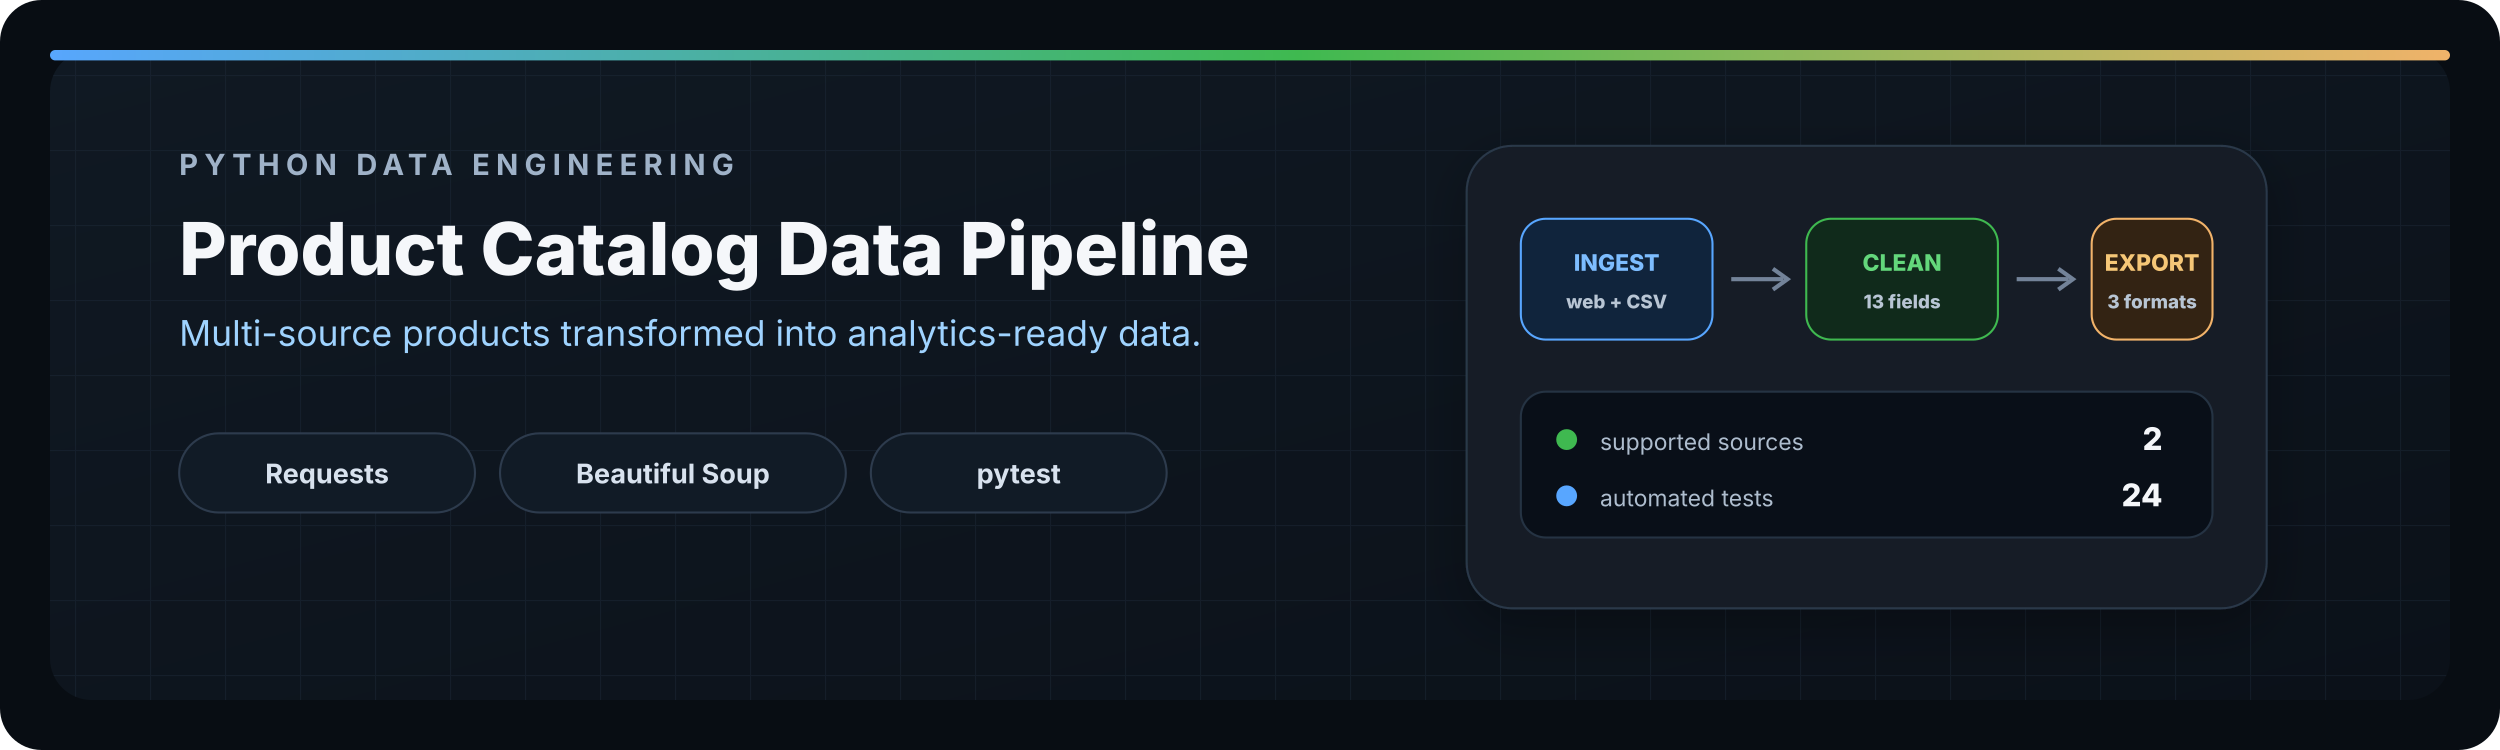
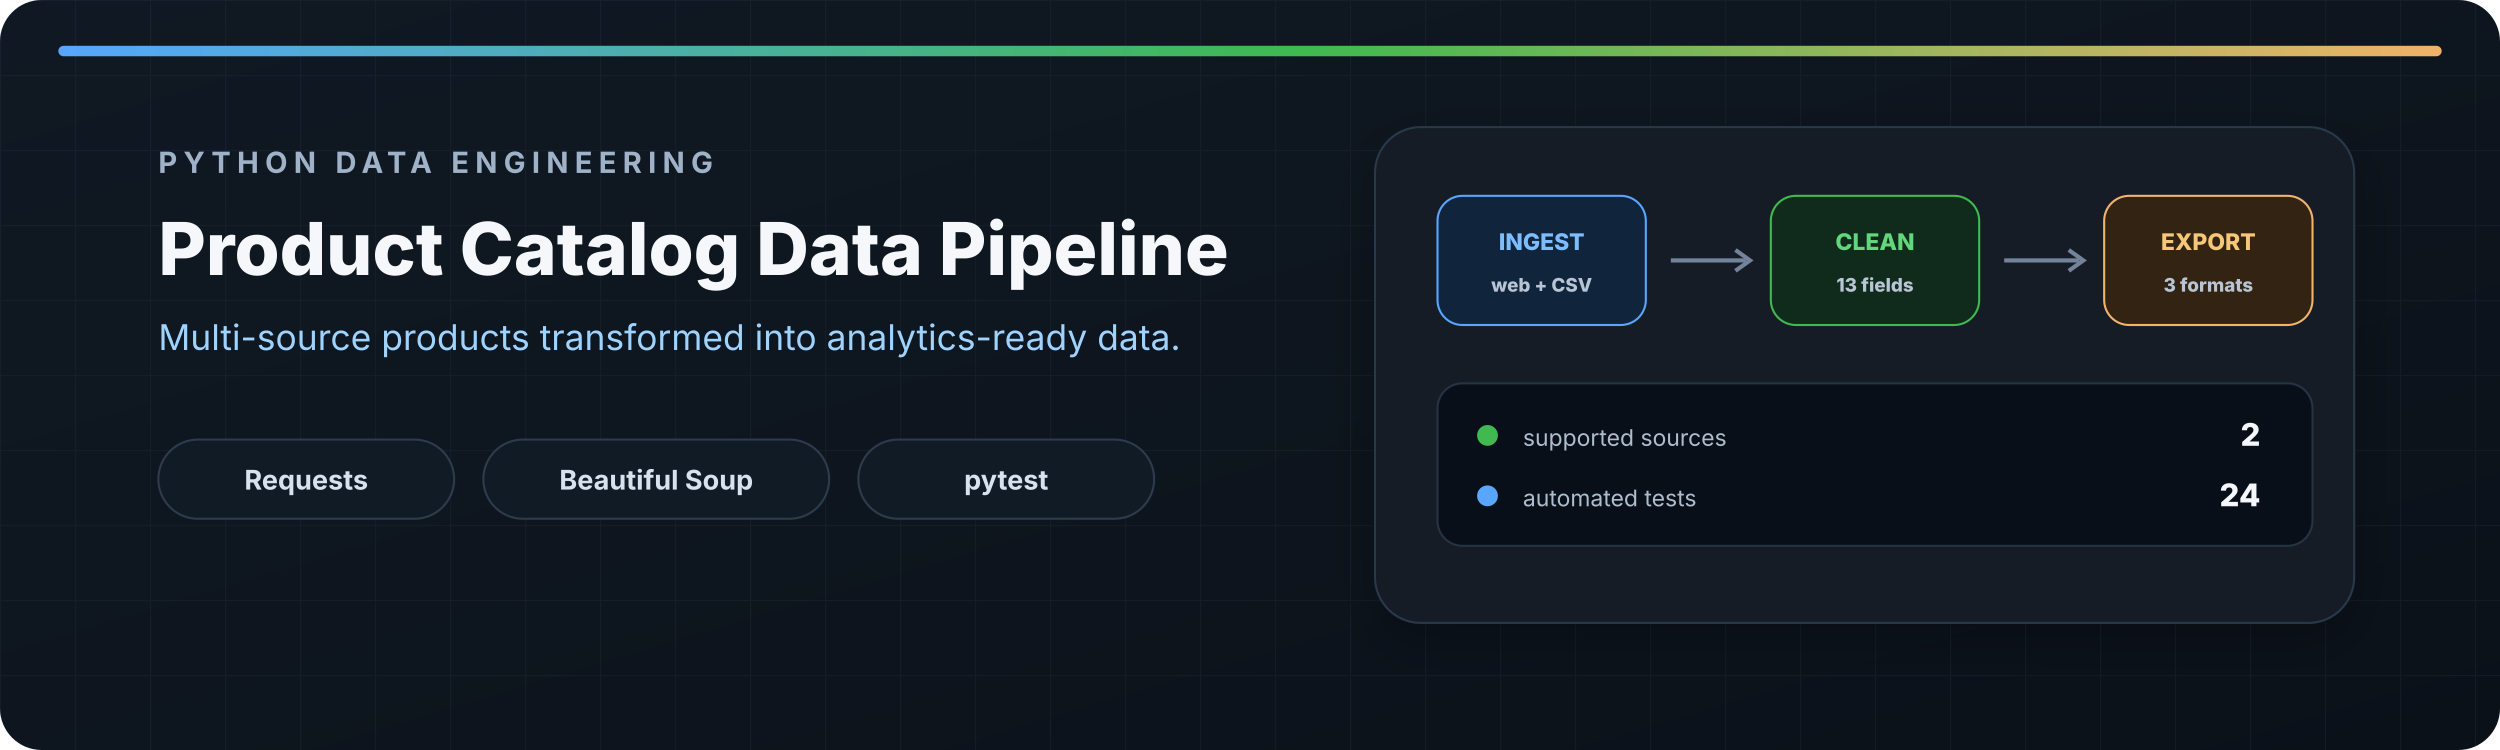
<svg xmlns="http://www.w3.org/2000/svg" width="1200" height="360" viewBox="0 0 1200 360" role="img" aria-labelledby="title desc">
  <defs>
    <linearGradient id="bg" x1="0" y1="0" x2="1" y2="1">
      <stop offset="0" stop-color="#101923" />
      <stop offset="1" stop-color="#0b1119" />
    </linearGradient>
    <linearGradient id="line" x1="0" y1="0" x2="1" y2="0">
      <stop offset="0" stop-color="#58a6ff" />
      <stop offset=".52" stop-color="#3fb950" />
      <stop offset="1" stop-color="#f2b36a" />
    </linearGradient>
    <pattern id="grid" width="36" height="36" patternUnits="userSpaceOnUse">
-       <path d="M36 0H0V36" fill="none" stroke="#233142" stroke-width="1" opacity=".34" />
+       <path d="M36 0H0V36" fill="none" stroke="#233142" stroke-width="1" opacity=".30" />
    </pattern>
    <filter id="shadow" x="-20%" y="-20%" width="140%" height="140%">
-       <feDropShadow dx="0" dy="8" stdDeviation="12" flood-color="#000" flood-opacity=".28" />
+       <feDropShadow dx="0" dy="8" stdDeviation="12" flood-color="#000" flood-opacity=".25" />
    </filter>
  </defs>
-   <rect width="1200" height="360" rx="20" fill="#080d13" />
-   <rect x="24" y="24" width="1152" height="312" rx="20" fill="url(#bg)" />
-   <rect x="24" y="24" width="1152" height="312" rx="20" fill="url(#grid)" />
-   <rect x="24" y="24" width="1152" height="5" rx="2.5" fill="url(#line)" />
+   <rect width="1200" height="360" rx="20" fill="url(#bg)" />
+   <rect width="1200" height="360" rx="20" fill="url(#grid)" />
+   <rect x="28" y="22" width="1144" height="5" rx="2.5" fill="url(#line)" />
  <g font-family="Inter,Segoe UI,Arial,sans-serif">
-     <text x="86" y="84" fill="#9fb2c8" font-size="14" font-weight="700" letter-spacing="3">PYTHON DATA ENGINEERING</text>
-     <text x="86" y="132" fill="#f5f7fa" font-size="35" font-weight="800">Product Catalog Data Pipeline</text>
-     <text x="86" y="166" fill="#9fd3ff" font-size="17">Multi-source products transformed into analytics-ready data.</text>
+     <text x="76" y="83" fill="#9fb2c8" font-size="14" font-weight="700" letter-spacing="3">PYTHON DATA ENGINEERING</text>
+     <text x="76" y="132" fill="#f5f7fa" font-size="35" font-weight="800">Product Catalog Data Pipeline</text>
+     <text x="76" y="168" fill="#9fd3ff" font-size="17">Multi-source products transformed into analytics-ready data.</text>
    <g font-size="13" font-weight="700" text-anchor="middle">
-       <rect x="86" y="208" width="142" height="38" rx="19" fill="#111b26" stroke="#2d3b4d" />
-       <text x="157" y="232" fill="#d8e2ee">Requests</text>
-       <rect x="240" y="208" width="166" height="38" rx="19" fill="#111b26" stroke="#2d3b4d" />
-       <text x="323" y="232" fill="#d8e2ee">Beautiful Soup</text>
-       <rect x="418" y="208" width="142" height="38" rx="19" fill="#111b26" stroke="#2d3b4d" />
-       <text x="489" y="232" fill="#d8e2ee">pytest</text>
+       <rect x="76" y="211" width="142" height="38" rx="19" fill="#111b26" stroke="#2d3b4d" />
+       <text x="147" y="235" fill="#d8e2ee">Requests</text>
+       <rect x="232" y="211" width="166" height="38" rx="19" fill="#111b26" stroke="#2d3b4d" />
+       <text x="315" y="235" fill="#d8e2ee">Beautiful Soup</text>
+       <rect x="412" y="211" width="142" height="38" rx="19" fill="#111b26" stroke="#2d3b4d" />
+       <text x="483" y="235" fill="#d8e2ee">pytest</text>
    </g>
    <g filter="url(#shadow)">
-       <rect x="704" y="70" width="384" height="222" rx="22" fill="#121c27" stroke="#2b3948" />
+       <rect x="660" y="61" width="470" height="238" rx="22" fill="#121c27" stroke="#2b3948" />
    </g>
    <g font-size="11" font-weight="800" text-anchor="middle">
-       <rect x="730" y="105" width="92" height="58" rx="12" fill="#10243c" stroke="#58a6ff" />
-       <text x="776" y="130" fill="#7dbdff">INGEST</text>
-       <text x="776" y="148" fill="#b8c5d4" font-size="9">web + CSV</text>
-       <path d="M831 134h25" stroke="#738399" stroke-width="2" />
-       <path d="m851 129 7 5-7 5" fill="none" stroke="#738399" stroke-width="2" />
-       <rect x="867" y="105" width="92" height="58" rx="12" fill="#102a1b" stroke="#3fb950" />
-       <text x="913" y="130" fill="#63d77b">CLEAN</text>
-       <text x="913" y="148" fill="#b8c5d4" font-size="9">13 fields</text>
-       <path d="M968 134h25" stroke="#738399" stroke-width="2" />
-       <path d="m988 129 7 5-7 5" fill="none" stroke="#738399" stroke-width="2" />
-       <rect x="1004" y="105" width="58" height="58" rx="12" fill="#332313" stroke="#f2b36a" />
-       <text x="1033" y="130" fill="#f6c777">EXPORT</text>
-       <text x="1033" y="148" fill="#b8c5d4" font-size="9">3 formats</text>
+       <rect x="690" y="94" width="100" height="62" rx="12" fill="#10243c" stroke="#58a6ff" />
+       <text x="740" y="120" fill="#7dbdff">INGEST</text>
+       <text x="740" y="140" fill="#b8c5d4" font-size="9">web + CSV</text>
+       <path d="M802 125h36" stroke="#738399" stroke-width="2" />
+       <path d="m833 120 7 5-7 5" fill="none" stroke="#738399" stroke-width="2" />
+       <rect x="850" y="94" width="100" height="62" rx="12" fill="#102a1b" stroke="#3fb950" />
+       <text x="900" y="120" fill="#63d77b">CLEAN</text>
+       <text x="900" y="140" fill="#b8c5d4" font-size="9">13 fields</text>
+       <path d="M962 125h36" stroke="#738399" stroke-width="2" />
+       <path d="m993 120 7 5-7 5" fill="none" stroke="#738399" stroke-width="2" />
+       <rect x="1010" y="94" width="100" height="62" rx="12" fill="#332313" stroke="#f2b36a" />
+       <text x="1060" y="120" fill="#f6c777">EXPORT</text>
+       <text x="1060" y="140" fill="#b8c5d4" font-size="9">3 formats</text>
    </g>
-     <rect x="730" y="188" width="332" height="70" rx="12" fill="#090f18" stroke="#253343" />
-     <circle cx="752" cy="211" r="5" fill="#3fb950" />
-     <text x="768" y="216" fill="#aebdce" font-size="11">supported sources</text>
-     <text x="1038" y="216" fill="#f5f7fa" font-size="15" font-weight="800" text-anchor="end">2</text>
-     <circle cx="752" cy="238" r="5" fill="#58a6ff" />
-     <text x="768" y="243" fill="#aebdce" font-size="11">automated tests</text>
-     <text x="1038" y="243" fill="#f5f7fa" font-size="15" font-weight="800" text-anchor="end">24</text>
+     <rect x="690" y="184" width="420" height="78" rx="12" fill="#090f18" stroke="#253343" />
+     <circle cx="714" cy="209" r="5" fill="#3fb950" />
+     <text x="731" y="214" fill="#aebdce" font-size="11">supported sources</text>
+     <text x="1085" y="214" fill="#f5f7fa" font-size="15" font-weight="800" text-anchor="end">2</text>
+     <circle cx="714" cy="238" r="5" fill="#58a6ff" />
+     <text x="731" y="243" fill="#aebdce" font-size="11">automated tests</text>
+     <text x="1085" y="243" fill="#f5f7fa" font-size="15" font-weight="800" text-anchor="end">24</text>
  </g>
</svg>
